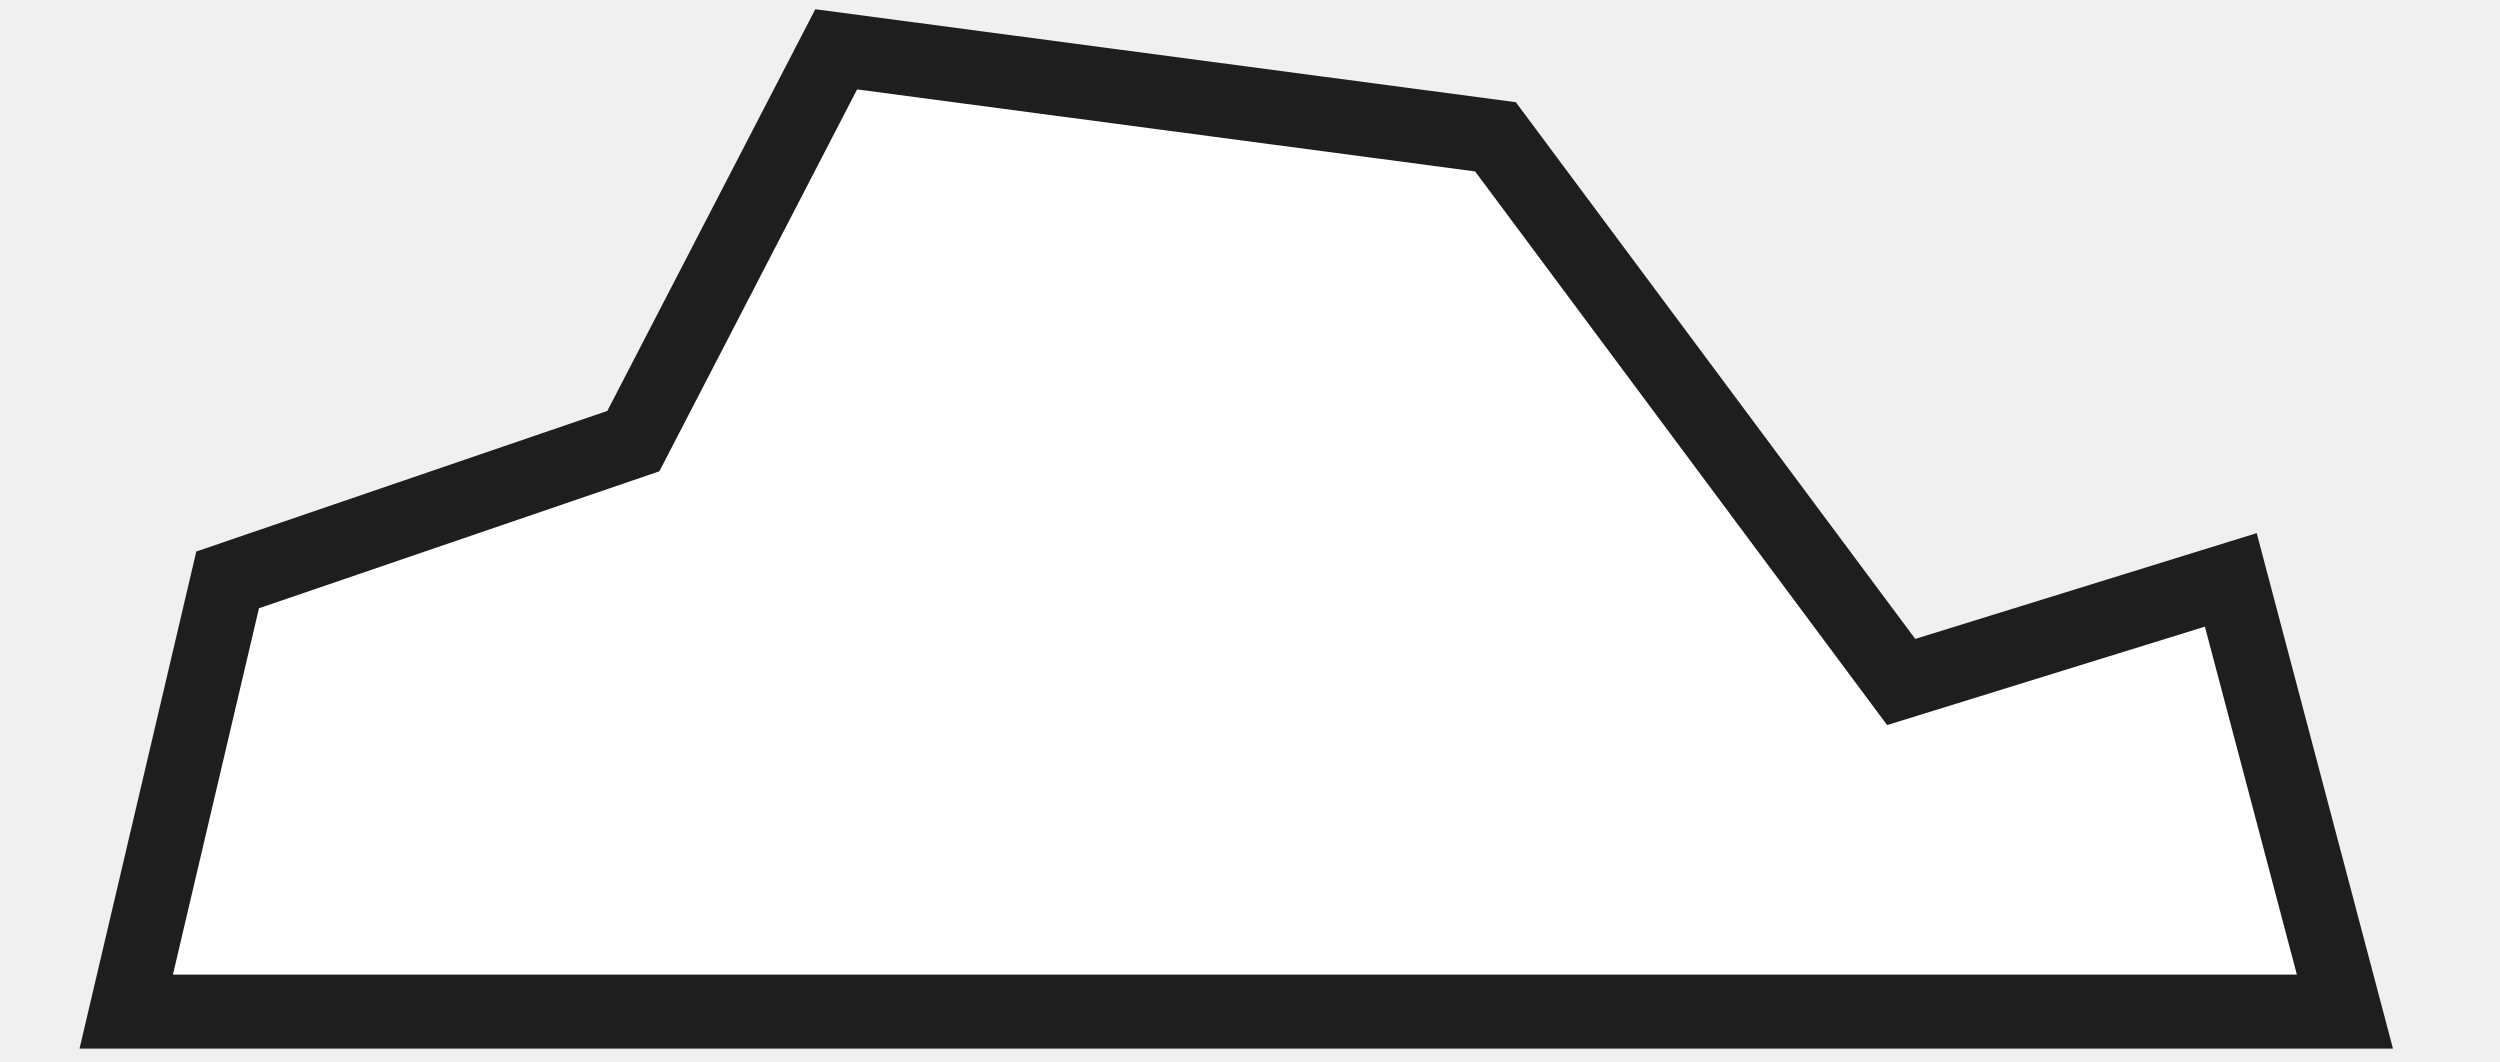
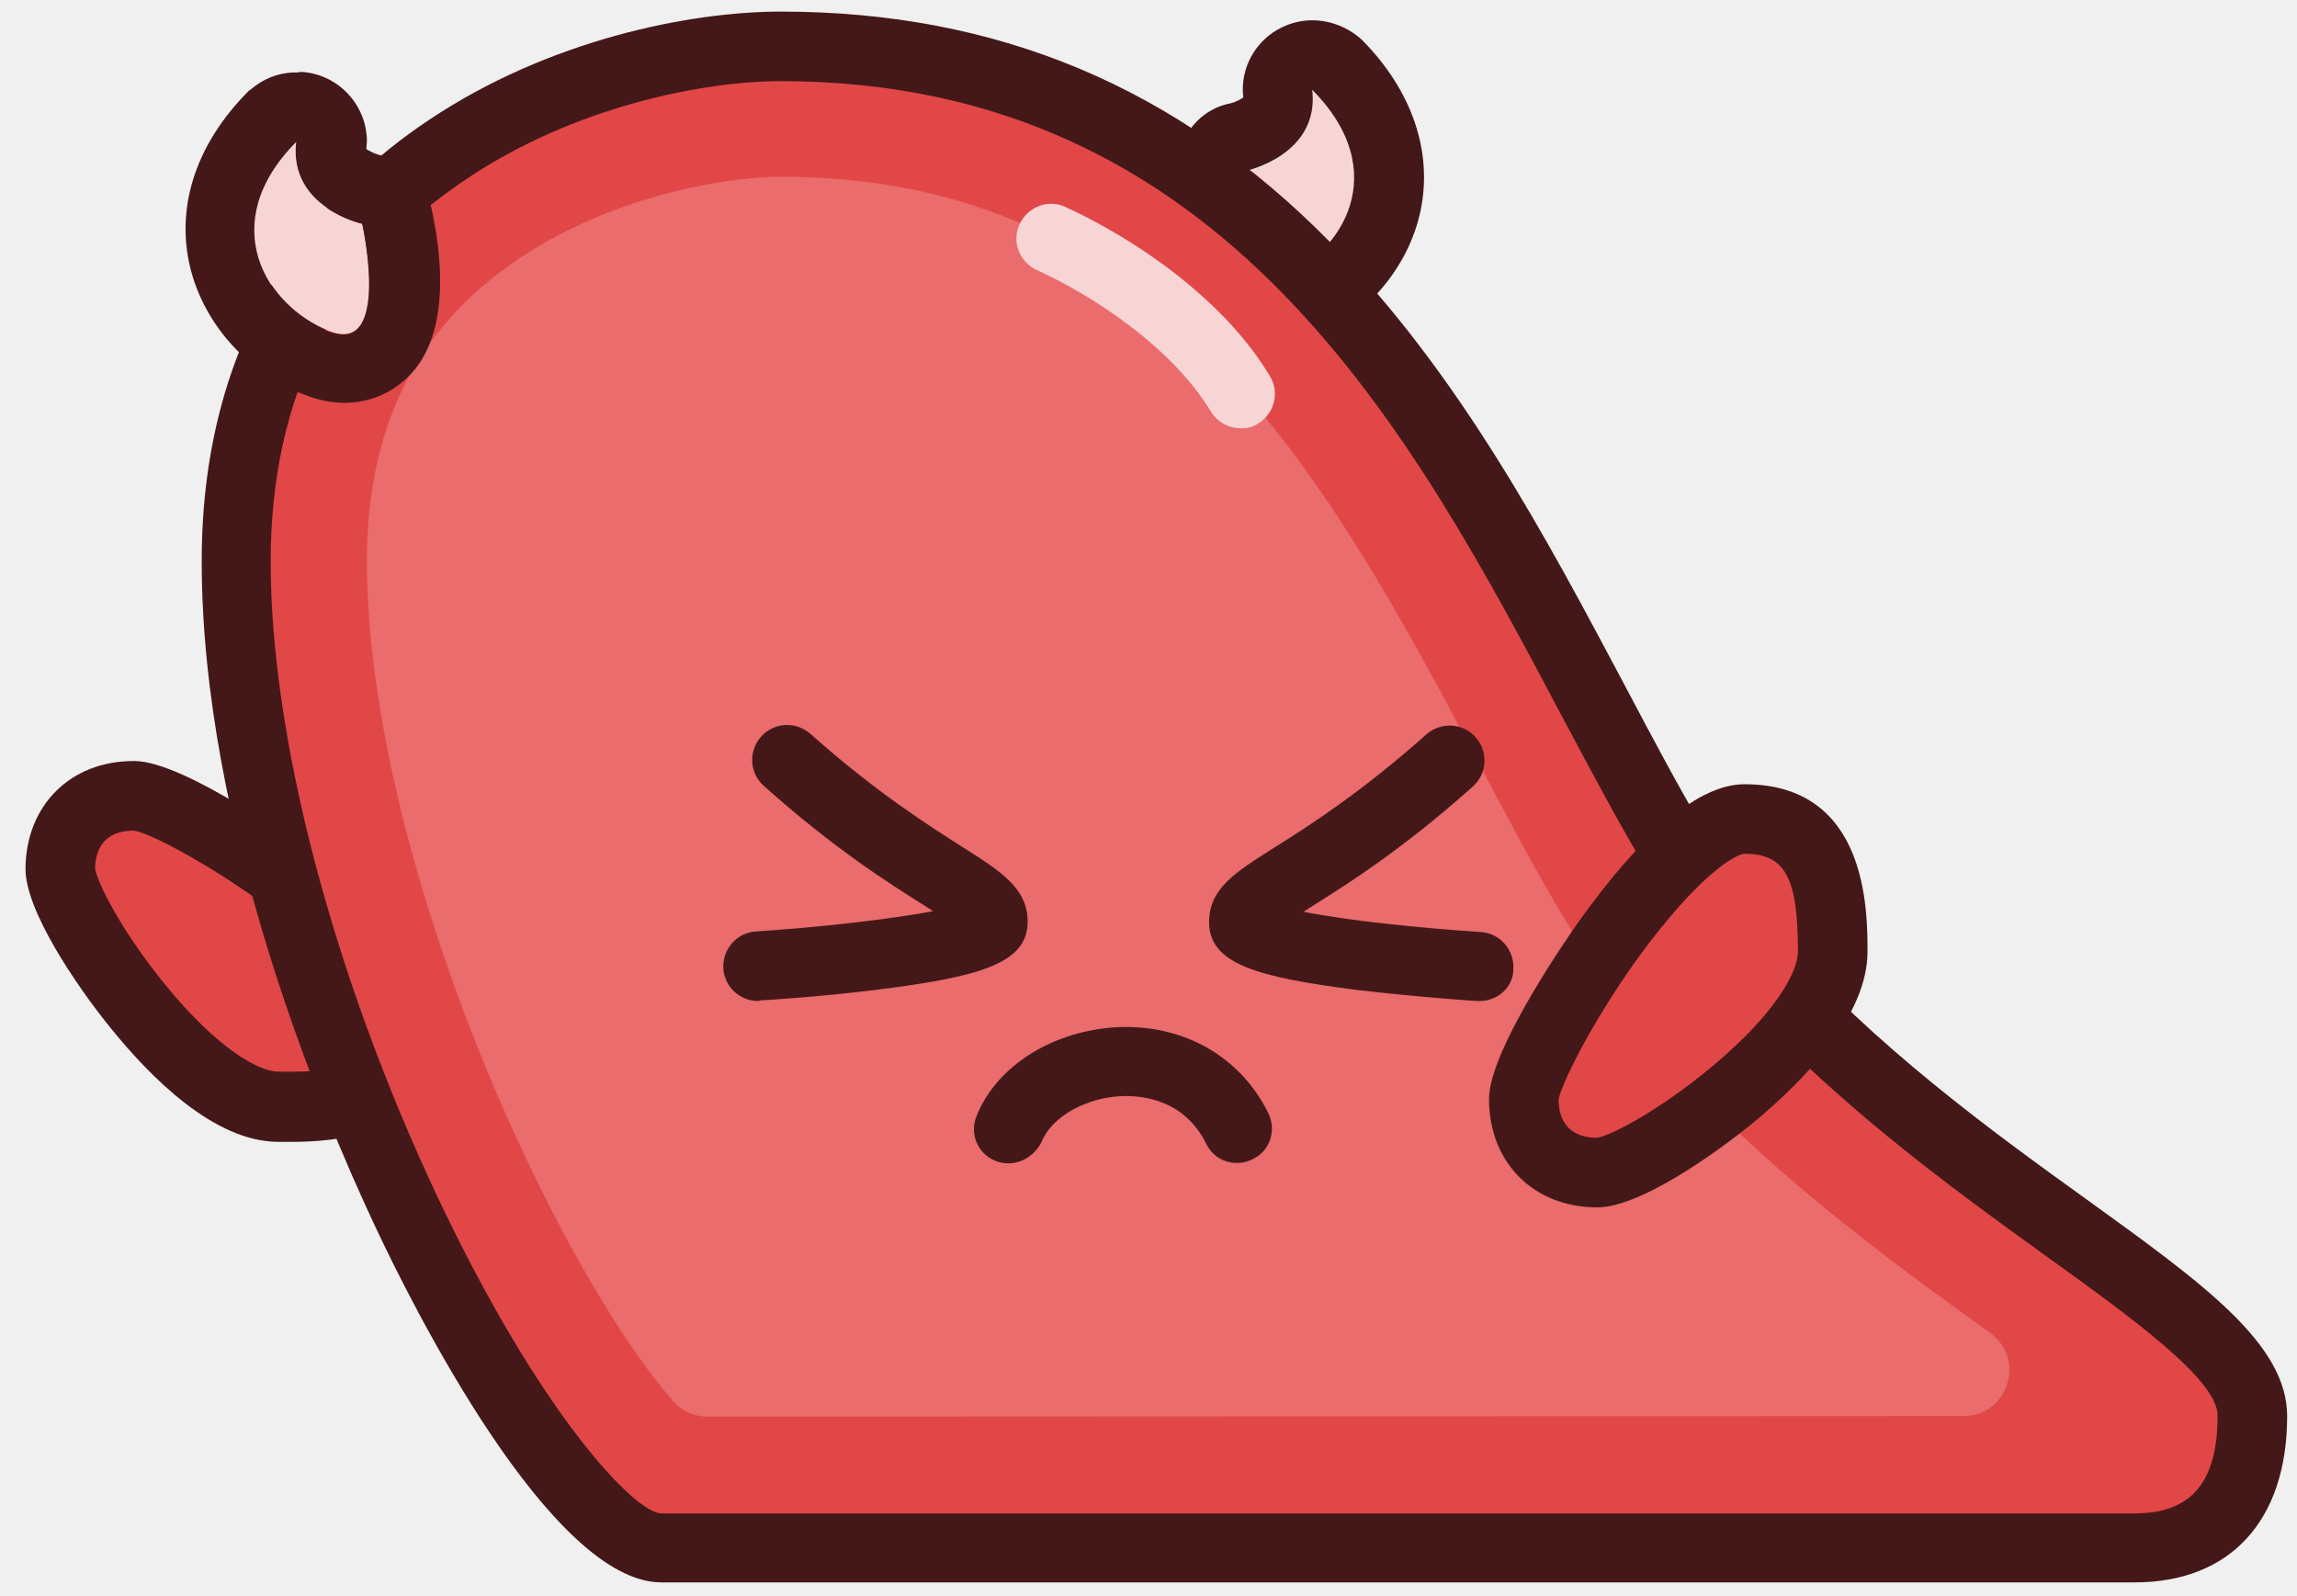
- <svg xmlns="http://www.w3.org/2000/svg" version="1.1" id="Layer_1" x="0px" y="0px" viewBox="0 0 101.366 43.023" style="enable-background:new 0 0 101.366 43.023;" xml:space="preserve">
-   <polygon style="fill:#FFFFFF;stroke:#1E1E1E;stroke-width:3;stroke-miterlimit:10;" points="5.118,41.017 95.078,41.017   90.451,23.512 77.086,27.652 60.636,5.547 33.905,2 25.68,17.885 9.23,23.512 " />
+ <svg xmlns="http://www.w3.org/2000/svg" version="1.1" id="Layer_1" x="0px" y="0px" viewBox="0 0 396.3 275.3" style="enable-background:new 0 0 396.3 275.3;" xml:space="preserve">
+   <g>
+     <g>
+       <path style="fill:#F7D5D5;" d="M215,29.6c0,0,12.7-2.7,11.4-14.1c14,14.1,5.2,28.3-5.7,32.6C209.9,52.4,215,29.6,215,29.6z" />
+       <path style="fill:#441818;" d="M226.4,15.5c14,14.1,5.2,28.3-5.7,32.6c-0.9,0.4-1.7,0.5-2.5,0.5c-7.5,0-3.3-19.1-3.3-19.1    S227.7,26.8,226.4,15.5 M226.4,3.5c-1.8,0-3.5,0.4-5.2,1.2c-4.6,2.2-7.3,7.1-6.7,12.1c-0.5,0.4-1.4,0.8-2.1,1    c-4.7,0.9-8,4.4-9.1,9.1c-1.6,7.1-3.3,20.2,2.8,27.9c3,3.7,7.4,5.8,12.2,5.8c2.3,0,4.6-0.5,6.9-1.4c10.1-4,17.8-12.8,19.9-22.9    c2.1-10.2-1.5-20.7-10.1-29.4C232.6,4.7,229.5,3.5,226.4,3.5L226.4,3.5z" />
+     </g>
+     <g>
+       <path style="fill:#E24747;" d="M71,176c-0.2,15.2-15.4,15.1-23,15c-15.2-0.2-37.7-33.5-37.6-41.1s5.2-12.6,12.8-12.5    S71.2,163.3,71,176z" />
+       <path style="fill:#441818;" d="M50.1,197c-0.8,0-1.5,0-2.2,0c-10.9-0.1-21.8-10.9-29.1-20c-5.4-6.7-14.5-19.9-14.4-27.2    c0.1-10.9,7.8-18.5,18.6-18.5c0.1,0,0.2,0,0.3,0c8.8,0.1,29.4,15.1,30.3,15.8c15.6,11.5,23.5,21.2,23.4,29l0,0    c-0.1,9-4.6,15.7-12.6,18.8C59.5,196.7,54.2,197,50.1,197z M16.4,149.8c0.3,2.3,4.5,10.8,12.2,20.2c9,11,16.1,14.9,19.5,14.9    c3.3,0,8.4,0.1,12.1-1.3c2.5-1,4.8-2.6,4.9-7.7c0-1.4-3.3-7.8-17.9-18.7c-11.5-8.5-21.7-13.6-24.1-13.9l0,0    C18.8,143.3,16.5,145.6,16.4,149.8z" />
+     </g>
+     <g>
+       <path style="fill:#E24747;" d="M134.7,8c109.2,0,132.1,116.8,167.6,157.5s86.3,61,86.3,78.7S378.5,267,368.3,267s-234.2,0-254.2,0    S40.7,168,40.7,96.9S106.7,8,134.7,8z" />
+       <path style="fill:#441818;" d="M368.3,273H114.1c-19,0-42.8-47.3-49.6-61.9c-8.9-19-29.7-68.2-29.7-114.3    c0-41.3,21.3-64.2,39.2-76.1C94.6,6.9,118.9,2,134.7,2c37.4,0,68.4,13,94.7,39.7c22.4,22.7,37.5,51.3,50.9,76.5    c9.4,17.8,17.6,33.2,26.5,43.4c16.6,18.9,36.9,33.6,53.3,45.4c20.1,14.5,34.5,24.9,34.5,37.3C394.6,262.3,384.8,273,368.3,273z     M134.7,14c-13.4,0-35.6,4.4-54.1,16.8C58.1,45.7,46.7,68,46.7,96.9c0,30.3,10.7,71.1,28.6,109.2c18.1,38.4,34.4,55,38.8,55h254.2    c9.8,0,14.3-5.4,14.3-16.9c0-6.2-15-17-29.6-27.5c-16.9-12.2-37.8-27.3-55.3-47.3c-9.8-11.2-18.3-27.2-28.1-45.6    C243.7,74.9,211.5,14,134.7,14z" />
+     </g>
+     <path style="fill:#EA6C6C;" d="M122,244.4c-2.3,0-4.4-1-5.9-2.7c-6.5-7.4-17.8-24.2-29.6-51.2c-14.7-33.8-23.2-67.9-23.2-93.7   c0-23.3,8.6-40.4,26.4-52.3c16.6-11,36-14,44.9-14c29.8,0,53.4,9.9,74.4,31.1c19.4,19.7,33.5,46.3,46,69.8   c9.8,18.6,19.1,36.1,30.3,48.8c18.7,21.4,40.5,37.1,58.1,49.8l0,0c6.2,4.5,3,14.3-4.6,14.3L122,244.4z" />
+     <g>
+       <path style="fill:#E24747;" d="M301,141.3c15.2,0,15.2,15.2,15.2,22.9c0,15.2-33,38.1-40.6,38.1s-12.7-5.1-12.7-12.7    S288.3,141.3,301,141.3z" />
+       <path style="fill:#441818;" d="M275.6,208.3c-11,0-18.7-7.7-18.7-18.7c0-8.8,14.8-29.6,15.4-30.5c11.3-15.8,20.9-23.8,28.7-23.8    c21.2,0,21.2,21.7,21.2,28.9c0,10.9-10.7,22-19.6,29.4C296,199,282.9,208.3,275.6,208.3z M268.9,189.7c0,4.2,2.4,6.6,6.6,6.6    c2.3-0.3,10.8-4.7,20-12.4c10.9-9.1,14.7-16.3,14.7-19.7c0-12.8-2.2-16.9-9.2-16.9c-1.4,0-7.8,3.4-18.5,18.1    C274.2,177,269.3,187.3,268.9,189.7z" />
+     </g>
+     <path style="fill:#441818;" d="M130.8,172.7c-3.1,0-5.8-2.4-6-5.6c-0.2-3.3,2.3-6.2,5.6-6.4c10.8-0.7,23.2-2.1,30.6-3.5   c-0.5-0.3-0.9-0.6-1.4-0.9c-6.2-3.9-15.6-9.8-27.8-20.7c-2.5-2.2-2.7-6-0.5-8.5s6-2.7,8.5-0.5c11.5,10.2,20.4,15.8,26.2,19.5   c6.8,4.3,11.3,7.2,11.3,12.9c0,7.2-8.2,9.5-25.6,11.7c-10.2,1.3-20.3,1.9-20.7,1.9C131.1,172.7,131,172.7,130.8,172.7z    M165.9,160.6L165.9,160.6L165.9,160.6z" />
+     <path style="fill:#441818;" d="M255.3,172.7c-0.1,0-0.3,0-0.4,0c-0.4,0-10.5-0.7-20.7-1.9c-17.3-2.2-25.6-4.5-25.6-11.7   c0-5.8,4.5-8.6,11.3-12.9c5.9-3.7,14.7-9.3,26.2-19.5c2.5-2.2,6.3-2,8.5,0.5c2.2,2.5,2,6.3-0.5,8.5c-12.2,10.9-21.6,16.8-27.8,20.7   c-0.5,0.3-0.9,0.6-1.4,0.9c7.4,1.5,19.9,2.8,30.6,3.5c3.3,0.2,5.8,3.1,5.6,6.4C261.1,170.3,258.4,172.7,255.3,172.7z" />
+     <path style="fill:#441818;" d="M174,200.7c-0.7,0-1.5-0.1-2.2-0.4c-3.1-1.2-4.6-4.7-3.3-7.8c3.5-8.7,13.3-14.8,24.6-15.3   c11.2-0.4,20.9,5.1,25.7,14.8c1.5,3,0.3,6.6-2.7,8c-3,1.5-6.6,0.3-8-2.7c-3.7-7.4-10.6-8.3-14.4-8.2c-6.3,0.2-12.2,3.6-13.9,7.7   C178.7,199.2,176.4,200.7,174,200.7z" />
+     <g>
+       <path style="fill:#F7D5D5;" d="M62.5,38.6c0,0-12.7-2.7-11.4-14.1c-14,14.1-5.2,28.3,5.7,32.6S62.5,38.6,62.5,38.6z" />
+       <path style="fill:#441818;" d="M51.1,24.5L51.1,24.5 M51.1,24.5c-1.3,11.3,11.4,14.1,11.4,14.1s4.2,19.1-3.3,19.1    c-0.7,0-1.5-0.2-2.5-0.5C45.9,52.9,37.1,38.6,51.1,24.5 M51.1,12.5c-0.2,0-0.3,0-0.5,0c-2.8,0.1-5.3,1.2-7.3,2.9l0,0l0,0l0,0l0,0    l0,0l0,0l0,0l0,0l0,0l0,0c-0.1,0.1-0.2,0.2-0.3,0.2l0,0l0,0l0,0l0,0l0,0l0,0l0,0l0,0l0,0l0,0l0,0l0,0l0,0l0,0    c-0.1,0.1-0.2,0.2-0.3,0.3C34.1,24.6,30.5,35,32.6,45.2c2.1,10.1,9.7,18.9,19.9,22.9c2.3,0.9,4.6,1.4,6.9,1.4    c4.8,0,9.2-2.1,12.2-5.8c6.2-7.7,4.4-20.8,2.8-27.9c-1-4.7-4.3-8.2-9.1-9.1c-0.7-0.2-1.7-0.7-2.1-1c0-0.4,0.1-0.9,0.1-1.3    c0-6.4-5.1-11.7-11.4-12C51.5,12.5,51.3,12.5,51.1,12.5L51.1,12.5z M51.1,36.5L51.1,36.5L51.1,36.5L51.1,36.5z" />
+     </g>
+     <path style="fill:#F7D5D5;" d="M214.1,73.9c-2,0-4-1-5.2-2.9c-6.6-11-20.3-20-30-24.4c-3-1.4-4.4-4.9-3-7.9s4.9-4.4,7.9-3   c11.8,5.4,27.3,15.8,35.3,29.2c1.7,2.8,0.8,6.5-2.1,8.2C216.2,73.7,215.1,73.9,214.1,73.9z" />
+   </g>
</svg>
